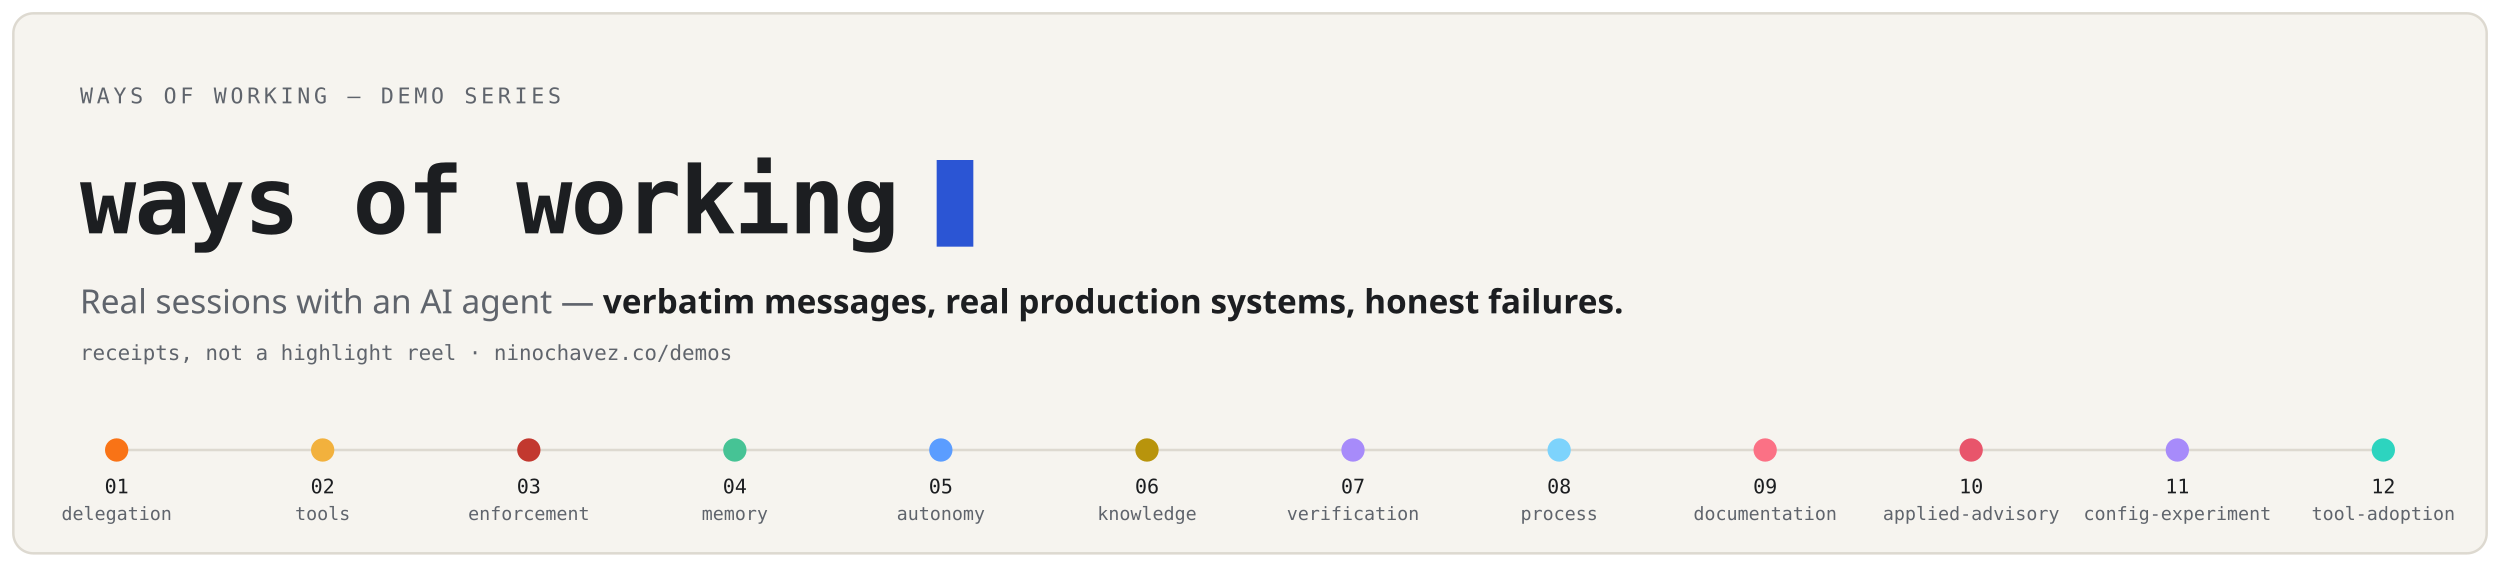
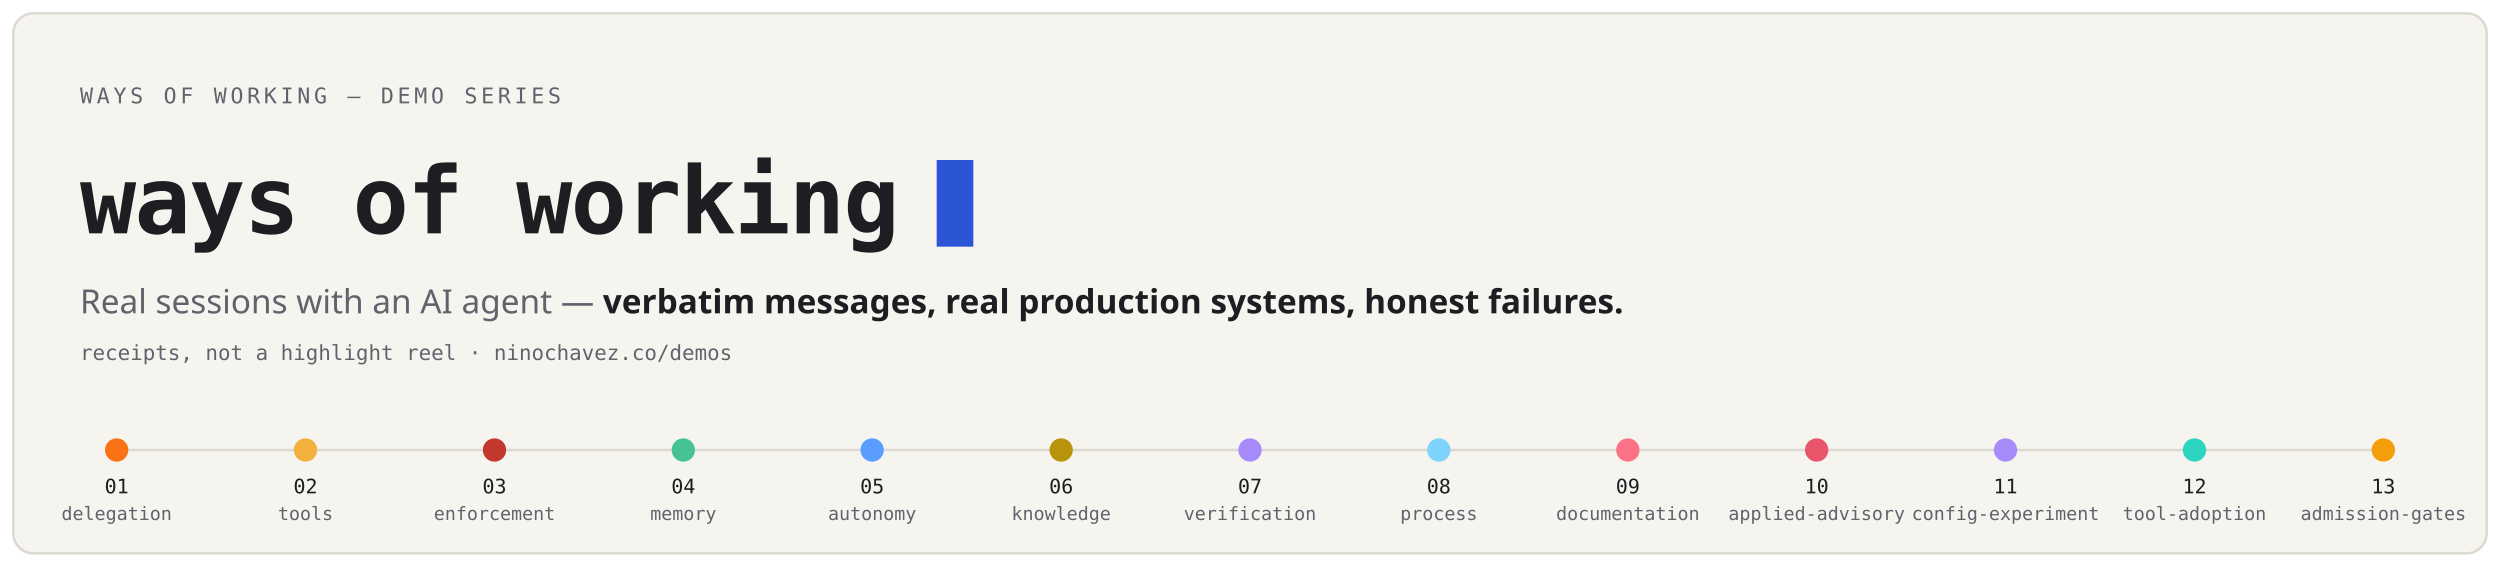
- <svg xmlns="http://www.w3.org/2000/svg" viewBox="0 0 1500 340" width="100%" role="img" aria-label="ways of working — a demo series of real AI-agent working sessions: verbatim messages, real production systems, honest failures. Receipts, not a highlight reel. Twelve demos at ninochavez.co/demos, spanning delegation, tools, enforcement, memory, autonomy, knowledge, verification, process, documentation, applied advisory, config experiments, and tool adoption — plus an Applied strand of technique companions.">
+ <svg xmlns="http://www.w3.org/2000/svg" viewBox="0 0 1500 340" width="100%" role="img" aria-label="ways of working — a demo series of real AI-agent working sessions: verbatim messages, real production systems, honest failures. Receipts, not a highlight reel. Thirteen demos at ninochavez.co/demos, spanning delegation, tools, enforcement, memory, autonomy, knowledge, verification, process, documentation, applied advisory, config experiments, tool adoption, and admission gates — plus an Applied strand of technique companions.">
  <rect x="8" y="8" width="1484" height="324" rx="12" fill="#f6f4ef" stroke="#ddd9d0" stroke-width="1.5" />
  <text x="48" y="62" font-family="ui-monospace, SFMono-Regular, Menlo, Consolas, monospace" font-size="13" letter-spacing="2.2" fill="#5f646c">WAYS OF WORKING — DEMO SERIES</text>
  <text x="48" y="140" font-family="ui-monospace, SFMono-Regular, Menlo, Consolas, monospace" font-size="56" font-weight="600" letter-spacing="-1" fill="#1c1e21">ways of working</text>
  <rect x="562" y="96" width="22" height="52" fill="#2b55d4" />
  <text x="48" y="188" font-family="'Avenir Next', 'Segoe UI', system-ui, sans-serif" font-size="20" fill="#5f646c">Real sessions with an AI agent — <tspan font-weight="600" fill="#1c1e21">verbatim messages, real production systems, honest failures.</tspan>
  </text>
  <text x="48" y="216" font-family="ui-monospace, SFMono-Regular, Menlo, Consolas, monospace" font-size="12.5" fill="#5f646c">receipts, not a highlight reel  ·  ninochavez.co/demos</text>
  <line x1="70" y1="270" x2="1430" y2="270" stroke="#ddd9d0" stroke-width="1.5" />
-   <circle cx="70" cy="270" r="7" fill="#f97316" />
-   <text x="70" y="296" text-anchor="middle" font-family="ui-monospace, SFMono-Regular, Menlo, Consolas, monospace" font-size="12" fill="#1c1e21">01</text>
-   <text x="70" y="312" text-anchor="middle" font-family="ui-monospace, SFMono-Regular, Menlo, Consolas, monospace" font-size="11" fill="#5f646c">delegation</text>
-   <circle cx="193.6" cy="270" r="7" fill="#f2b13d" />
-   <text x="193.6" y="296" text-anchor="middle" font-family="ui-monospace, SFMono-Regular, Menlo, Consolas, monospace" font-size="12" fill="#1c1e21">02</text>
-   <text x="193.6" y="312" text-anchor="middle" font-family="ui-monospace, SFMono-Regular, Menlo, Consolas, monospace" font-size="11" fill="#5f646c">tools</text>
-   <circle cx="317.3" cy="270" r="7" fill="#c2382f" />
-   <text x="317.3" y="296" text-anchor="middle" font-family="ui-monospace, SFMono-Regular, Menlo, Consolas, monospace" font-size="12" fill="#1c1e21">03</text>
-   <text x="317.3" y="312" text-anchor="middle" font-family="ui-monospace, SFMono-Regular, Menlo, Consolas, monospace" font-size="11" fill="#5f646c">enforcement</text>
-   <circle cx="440.9" cy="270" r="7" fill="#46c395" />
-   <text x="440.9" y="296" text-anchor="middle" font-family="ui-monospace, SFMono-Regular, Menlo, Consolas, monospace" font-size="12" fill="#1c1e21">04</text>
-   <text x="440.9" y="312" text-anchor="middle" font-family="ui-monospace, SFMono-Regular, Menlo, Consolas, monospace" font-size="11" fill="#5f646c">memory</text>
-   <circle cx="564.5" cy="270" r="7" fill="#5b9dff" />
-   <text x="564.5" y="296" text-anchor="middle" font-family="ui-monospace, SFMono-Regular, Menlo, Consolas, monospace" font-size="12" fill="#1c1e21">05</text>
-   <text x="564.5" y="312" text-anchor="middle" font-family="ui-monospace, SFMono-Regular, Menlo, Consolas, monospace" font-size="11" fill="#5f646c">autonomy</text>
-   <circle cx="688.2" cy="270" r="7" fill="#b8940c" />
-   <text x="688.2" y="296" text-anchor="middle" font-family="ui-monospace, SFMono-Regular, Menlo, Consolas, monospace" font-size="12" fill="#1c1e21">06</text>
-   <text x="688.2" y="312" text-anchor="middle" font-family="ui-monospace, SFMono-Regular, Menlo, Consolas, monospace" font-size="11" fill="#5f646c">knowledge</text>
-   <circle cx="811.8" cy="270" r="7" fill="#a78bfa" />
-   <text x="811.8" y="296" text-anchor="middle" font-family="ui-monospace, SFMono-Regular, Menlo, Consolas, monospace" font-size="12" fill="#1c1e21">07</text>
-   <text x="811.8" y="312" text-anchor="middle" font-family="ui-monospace, SFMono-Regular, Menlo, Consolas, monospace" font-size="11" fill="#5f646c">verification</text>
-   <circle cx="935.5" cy="270" r="7" fill="#7dd3fc" />
-   <text x="935.5" y="296" text-anchor="middle" font-family="ui-monospace, SFMono-Regular, Menlo, Consolas, monospace" font-size="12" fill="#1c1e21">08</text>
-   <text x="935.5" y="312" text-anchor="middle" font-family="ui-monospace, SFMono-Regular, Menlo, Consolas, monospace" font-size="11" fill="#5f646c">process</text>
-   <circle cx="1059.1" cy="270" r="7" fill="#fb7185" />
-   <text x="1059.1" y="296" text-anchor="middle" font-family="ui-monospace, SFMono-Regular, Menlo, Consolas, monospace" font-size="12" fill="#1c1e21">09</text>
-   <text x="1059.1" y="312" text-anchor="middle" font-family="ui-monospace, SFMono-Regular, Menlo, Consolas, monospace" font-size="11" fill="#5f646c">documentation</text>
-   <circle cx="1182.7" cy="270" r="7" fill="#e8556b" />
-   <text x="1182.7" y="296" text-anchor="middle" font-family="ui-monospace, SFMono-Regular, Menlo, Consolas, monospace" font-size="12" fill="#1c1e21">10</text>
-   <text x="1182.7" y="312" text-anchor="middle" font-family="ui-monospace, SFMono-Regular, Menlo, Consolas, monospace" font-size="11" fill="#5f646c">applied-advisory</text>
-   <circle cx="1306.4" cy="270" r="7" fill="#a78bfa" />
-   <text x="1306.4" y="296" text-anchor="middle" font-family="ui-monospace, SFMono-Regular, Menlo, Consolas, monospace" font-size="12" fill="#1c1e21">11</text>
-   <text x="1306.4" y="312" text-anchor="middle" font-family="ui-monospace, SFMono-Regular, Menlo, Consolas, monospace" font-size="11" fill="#5f646c">config-experiment</text>
-   <circle cx="1430" cy="270" r="7" fill="#2dd4bf" />
-   <text x="1430" y="296" text-anchor="middle" font-family="ui-monospace, SFMono-Regular, Menlo, Consolas, monospace" font-size="12" fill="#1c1e21">12</text>
-   <text x="1430" y="312" text-anchor="middle" font-family="ui-monospace, SFMono-Regular, Menlo, Consolas, monospace" font-size="11" fill="#5f646c">tool-adoption</text>
+   <circle cx="70.0" cy="270" r="7" fill="#f97316" />
+   <text x="70.0" y="296" text-anchor="middle" font-family="ui-monospace, SFMono-Regular, Menlo, Consolas, monospace" font-size="12" fill="#1c1e21">01</text>
+   <text x="70.0" y="312" text-anchor="middle" font-family="ui-monospace, SFMono-Regular, Menlo, Consolas, monospace" font-size="11" fill="#5f646c">delegation</text>
+   <circle cx="183.3" cy="270" r="7" fill="#f2b13d" />
+   <text x="183.3" y="296" text-anchor="middle" font-family="ui-monospace, SFMono-Regular, Menlo, Consolas, monospace" font-size="12" fill="#1c1e21">02</text>
+   <text x="183.3" y="312" text-anchor="middle" font-family="ui-monospace, SFMono-Regular, Menlo, Consolas, monospace" font-size="11" fill="#5f646c">tools</text>
+   <circle cx="296.7" cy="270" r="7" fill="#c2382f" />
+   <text x="296.7" y="296" text-anchor="middle" font-family="ui-monospace, SFMono-Regular, Menlo, Consolas, monospace" font-size="12" fill="#1c1e21">03</text>
+   <text x="296.7" y="312" text-anchor="middle" font-family="ui-monospace, SFMono-Regular, Menlo, Consolas, monospace" font-size="11" fill="#5f646c">enforcement</text>
+   <circle cx="410.0" cy="270" r="7" fill="#46c395" />
+   <text x="410.0" y="296" text-anchor="middle" font-family="ui-monospace, SFMono-Regular, Menlo, Consolas, monospace" font-size="12" fill="#1c1e21">04</text>
+   <text x="410.0" y="312" text-anchor="middle" font-family="ui-monospace, SFMono-Regular, Menlo, Consolas, monospace" font-size="11" fill="#5f646c">memory</text>
+   <circle cx="523.3" cy="270" r="7" fill="#5b9dff" />
+   <text x="523.3" y="296" text-anchor="middle" font-family="ui-monospace, SFMono-Regular, Menlo, Consolas, monospace" font-size="12" fill="#1c1e21">05</text>
+   <text x="523.3" y="312" text-anchor="middle" font-family="ui-monospace, SFMono-Regular, Menlo, Consolas, monospace" font-size="11" fill="#5f646c">autonomy</text>
+   <circle cx="636.7" cy="270" r="7" fill="#b8940c" />
+   <text x="636.7" y="296" text-anchor="middle" font-family="ui-monospace, SFMono-Regular, Menlo, Consolas, monospace" font-size="12" fill="#1c1e21">06</text>
+   <text x="636.7" y="312" text-anchor="middle" font-family="ui-monospace, SFMono-Regular, Menlo, Consolas, monospace" font-size="11" fill="#5f646c">knowledge</text>
+   <circle cx="750.0" cy="270" r="7" fill="#a78bfa" />
+   <text x="750.0" y="296" text-anchor="middle" font-family="ui-monospace, SFMono-Regular, Menlo, Consolas, monospace" font-size="12" fill="#1c1e21">07</text>
+   <text x="750.0" y="312" text-anchor="middle" font-family="ui-monospace, SFMono-Regular, Menlo, Consolas, monospace" font-size="11" fill="#5f646c">verification</text>
+   <circle cx="863.3" cy="270" r="7" fill="#7dd3fc" />
+   <text x="863.3" y="296" text-anchor="middle" font-family="ui-monospace, SFMono-Regular, Menlo, Consolas, monospace" font-size="12" fill="#1c1e21">08</text>
+   <text x="863.3" y="312" text-anchor="middle" font-family="ui-monospace, SFMono-Regular, Menlo, Consolas, monospace" font-size="11" fill="#5f646c">process</text>
+   <circle cx="976.7" cy="270" r="7" fill="#fb7185" />
+   <text x="976.7" y="296" text-anchor="middle" font-family="ui-monospace, SFMono-Regular, Menlo, Consolas, monospace" font-size="12" fill="#1c1e21">09</text>
+   <text x="976.7" y="312" text-anchor="middle" font-family="ui-monospace, SFMono-Regular, Menlo, Consolas, monospace" font-size="11" fill="#5f646c">documentation</text>
+   <circle cx="1090.0" cy="270" r="7" fill="#e8556b" />
+   <text x="1090.0" y="296" text-anchor="middle" font-family="ui-monospace, SFMono-Regular, Menlo, Consolas, monospace" font-size="12" fill="#1c1e21">10</text>
+   <text x="1090.0" y="312" text-anchor="middle" font-family="ui-monospace, SFMono-Regular, Menlo, Consolas, monospace" font-size="11" fill="#5f646c">applied-advisory</text>
+   <circle cx="1203.3" cy="270" r="7" fill="#a78bfa" />
+   <text x="1203.3" y="296" text-anchor="middle" font-family="ui-monospace, SFMono-Regular, Menlo, Consolas, monospace" font-size="12" fill="#1c1e21">11</text>
+   <text x="1203.3" y="312" text-anchor="middle" font-family="ui-monospace, SFMono-Regular, Menlo, Consolas, monospace" font-size="11" fill="#5f646c">config-experiment</text>
+   <circle cx="1316.7" cy="270" r="7" fill="#2dd4bf" />
+   <text x="1316.7" y="296" text-anchor="middle" font-family="ui-monospace, SFMono-Regular, Menlo, Consolas, monospace" font-size="12" fill="#1c1e21">12</text>
+   <text x="1316.7" y="312" text-anchor="middle" font-family="ui-monospace, SFMono-Regular, Menlo, Consolas, monospace" font-size="11" fill="#5f646c">tool-adoption</text>
+   <circle cx="1430.0" cy="270" r="7" fill="#f59e0b" />
+   <text x="1430.0" y="296" text-anchor="middle" font-family="ui-monospace, SFMono-Regular, Menlo, Consolas, monospace" font-size="12" fill="#1c1e21">13</text>
+   <text x="1430.0" y="312" text-anchor="middle" font-family="ui-monospace, SFMono-Regular, Menlo, Consolas, monospace" font-size="11" fill="#5f646c">admission-gates</text>
</svg>
